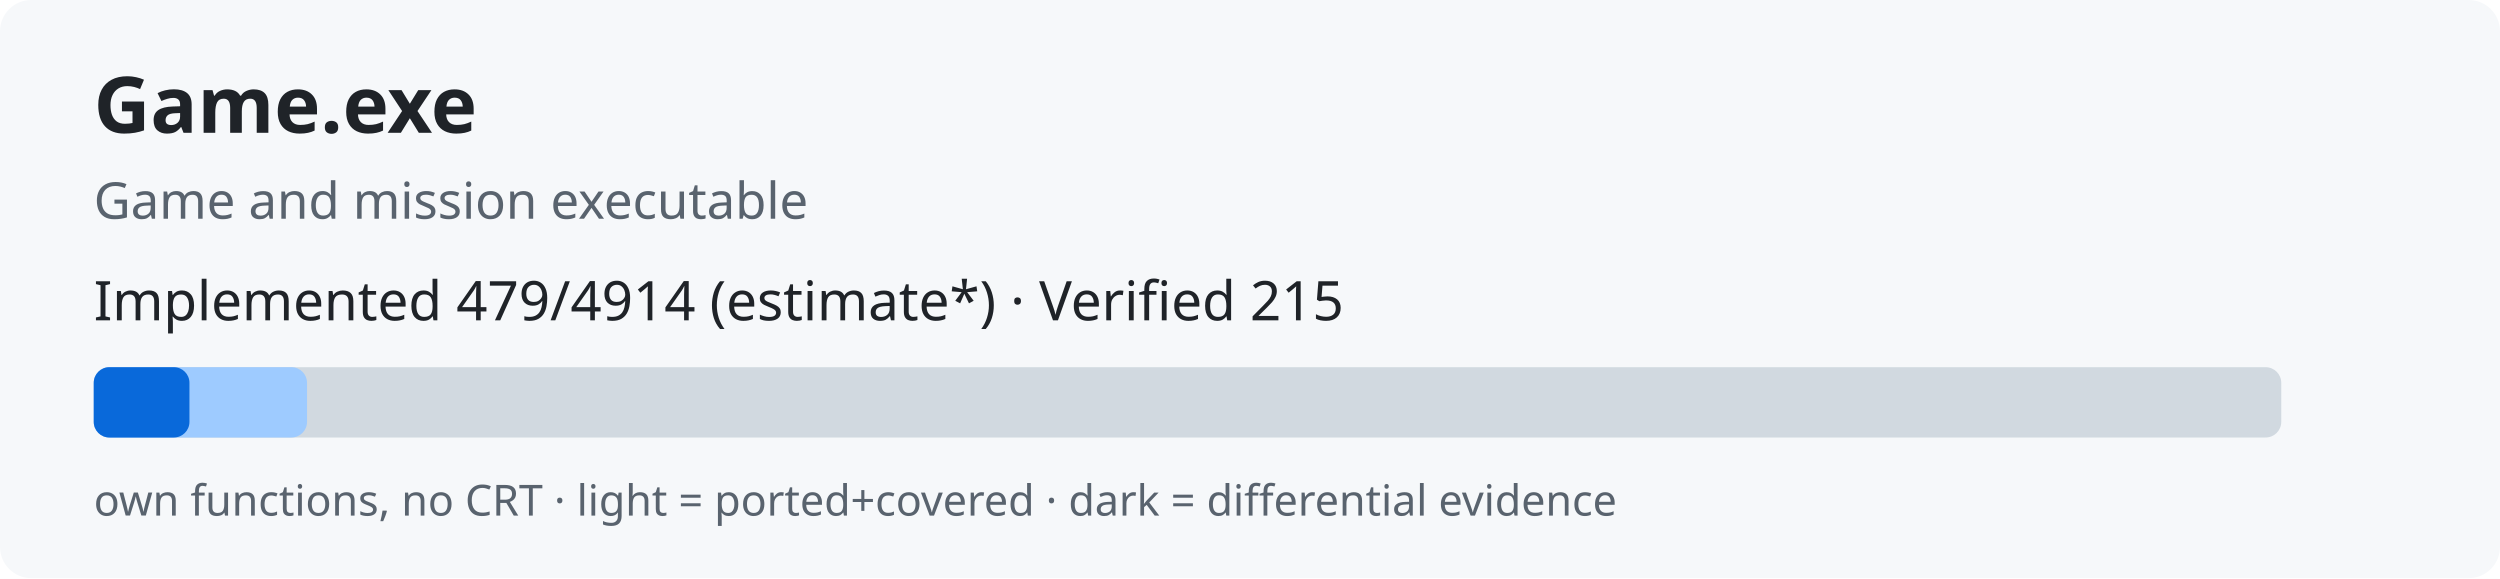
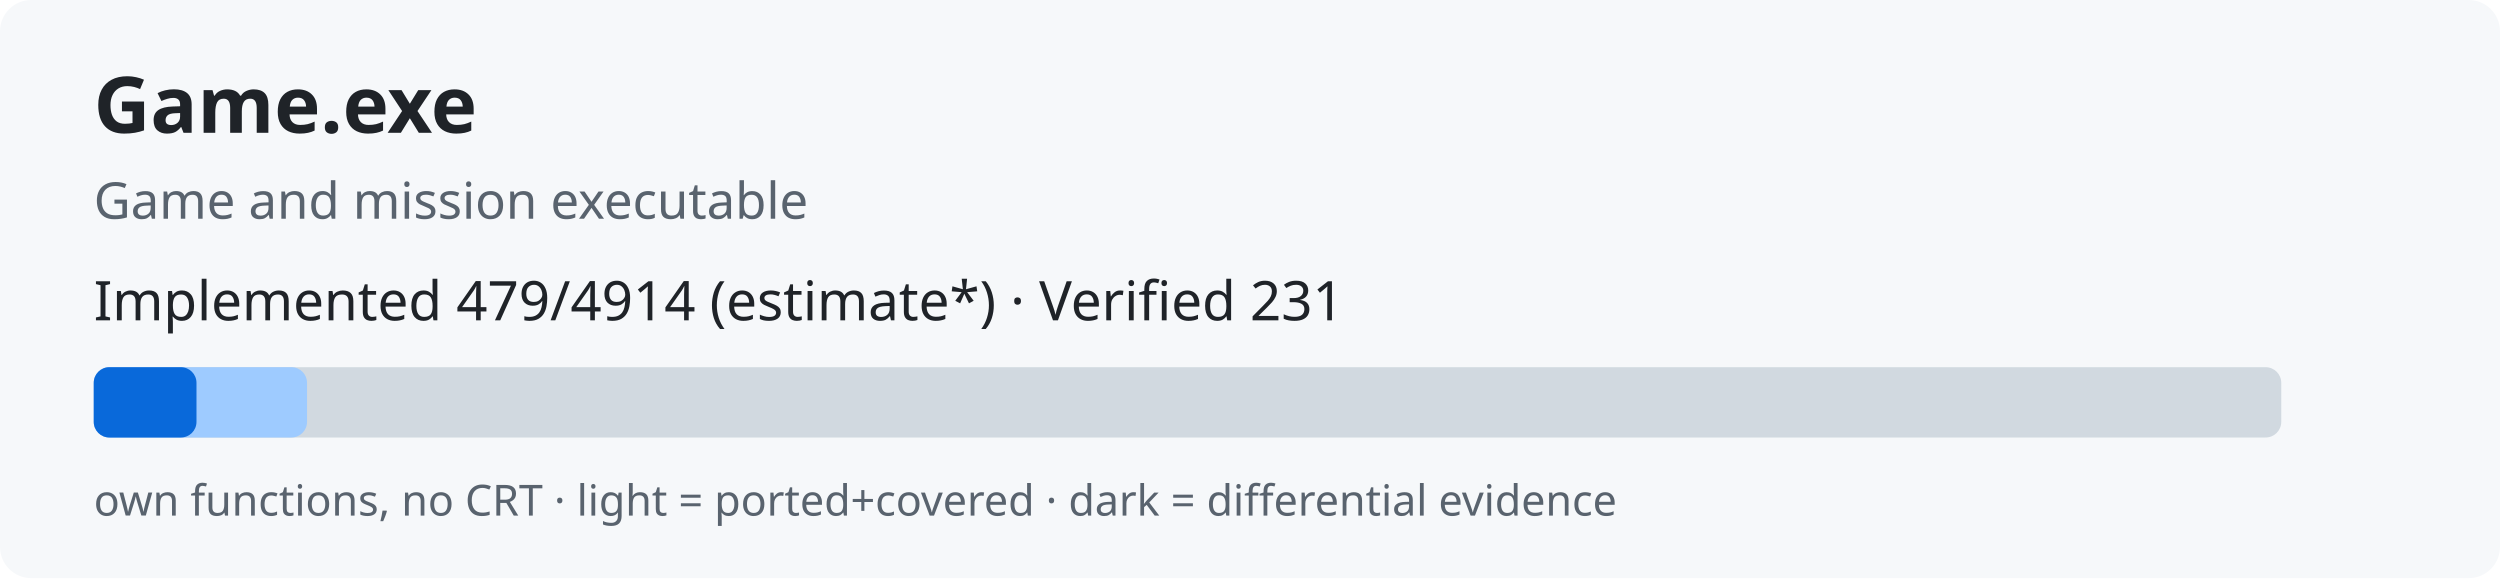
<svg xmlns="http://www.w3.org/2000/svg" width="640" height="148" role="img">
  <rect width="640" height="148" rx="8" fill="#f6f8fa" />
  <text x="24" y="34" font-family="sans-serif" font-size="20" font-weight="bold" fill="#1f2328">Game.exe</text>
  <text x="24" y="56" font-family="sans-serif" font-size="13" fill="#59636e">Game and mission executable</text>
-   <text x="24" y="82" font-family="sans-serif" font-size="14" fill="#1f2328">Implemented 479/4914 (estimate*) · Verified 215</text>
+   <text x="24" y="82" font-family="sans-serif" font-size="14" fill="#1f2328">Implemented 479/4914 (estimate*) · Verified 231</text>
  <rect x="24" y="94" width="560" height="18" rx="4" fill="#d1d9e0" />
  <rect x="24" y="94" width="54.6" height="18" rx="4" fill="#9ecbff" />
-   <rect x="24" y="94" width="24.5" height="18" rx="4" fill="#0969da" />
+   <rect x="24" y="94" width="26.3" height="18" rx="4" fill="#0969da" />
  <text x="24" y="132" font-family="sans-serif" font-size="11" fill="#59636e">own functions, no CRT · light = ported+covered · dark = differential evidence</text>
</svg>
